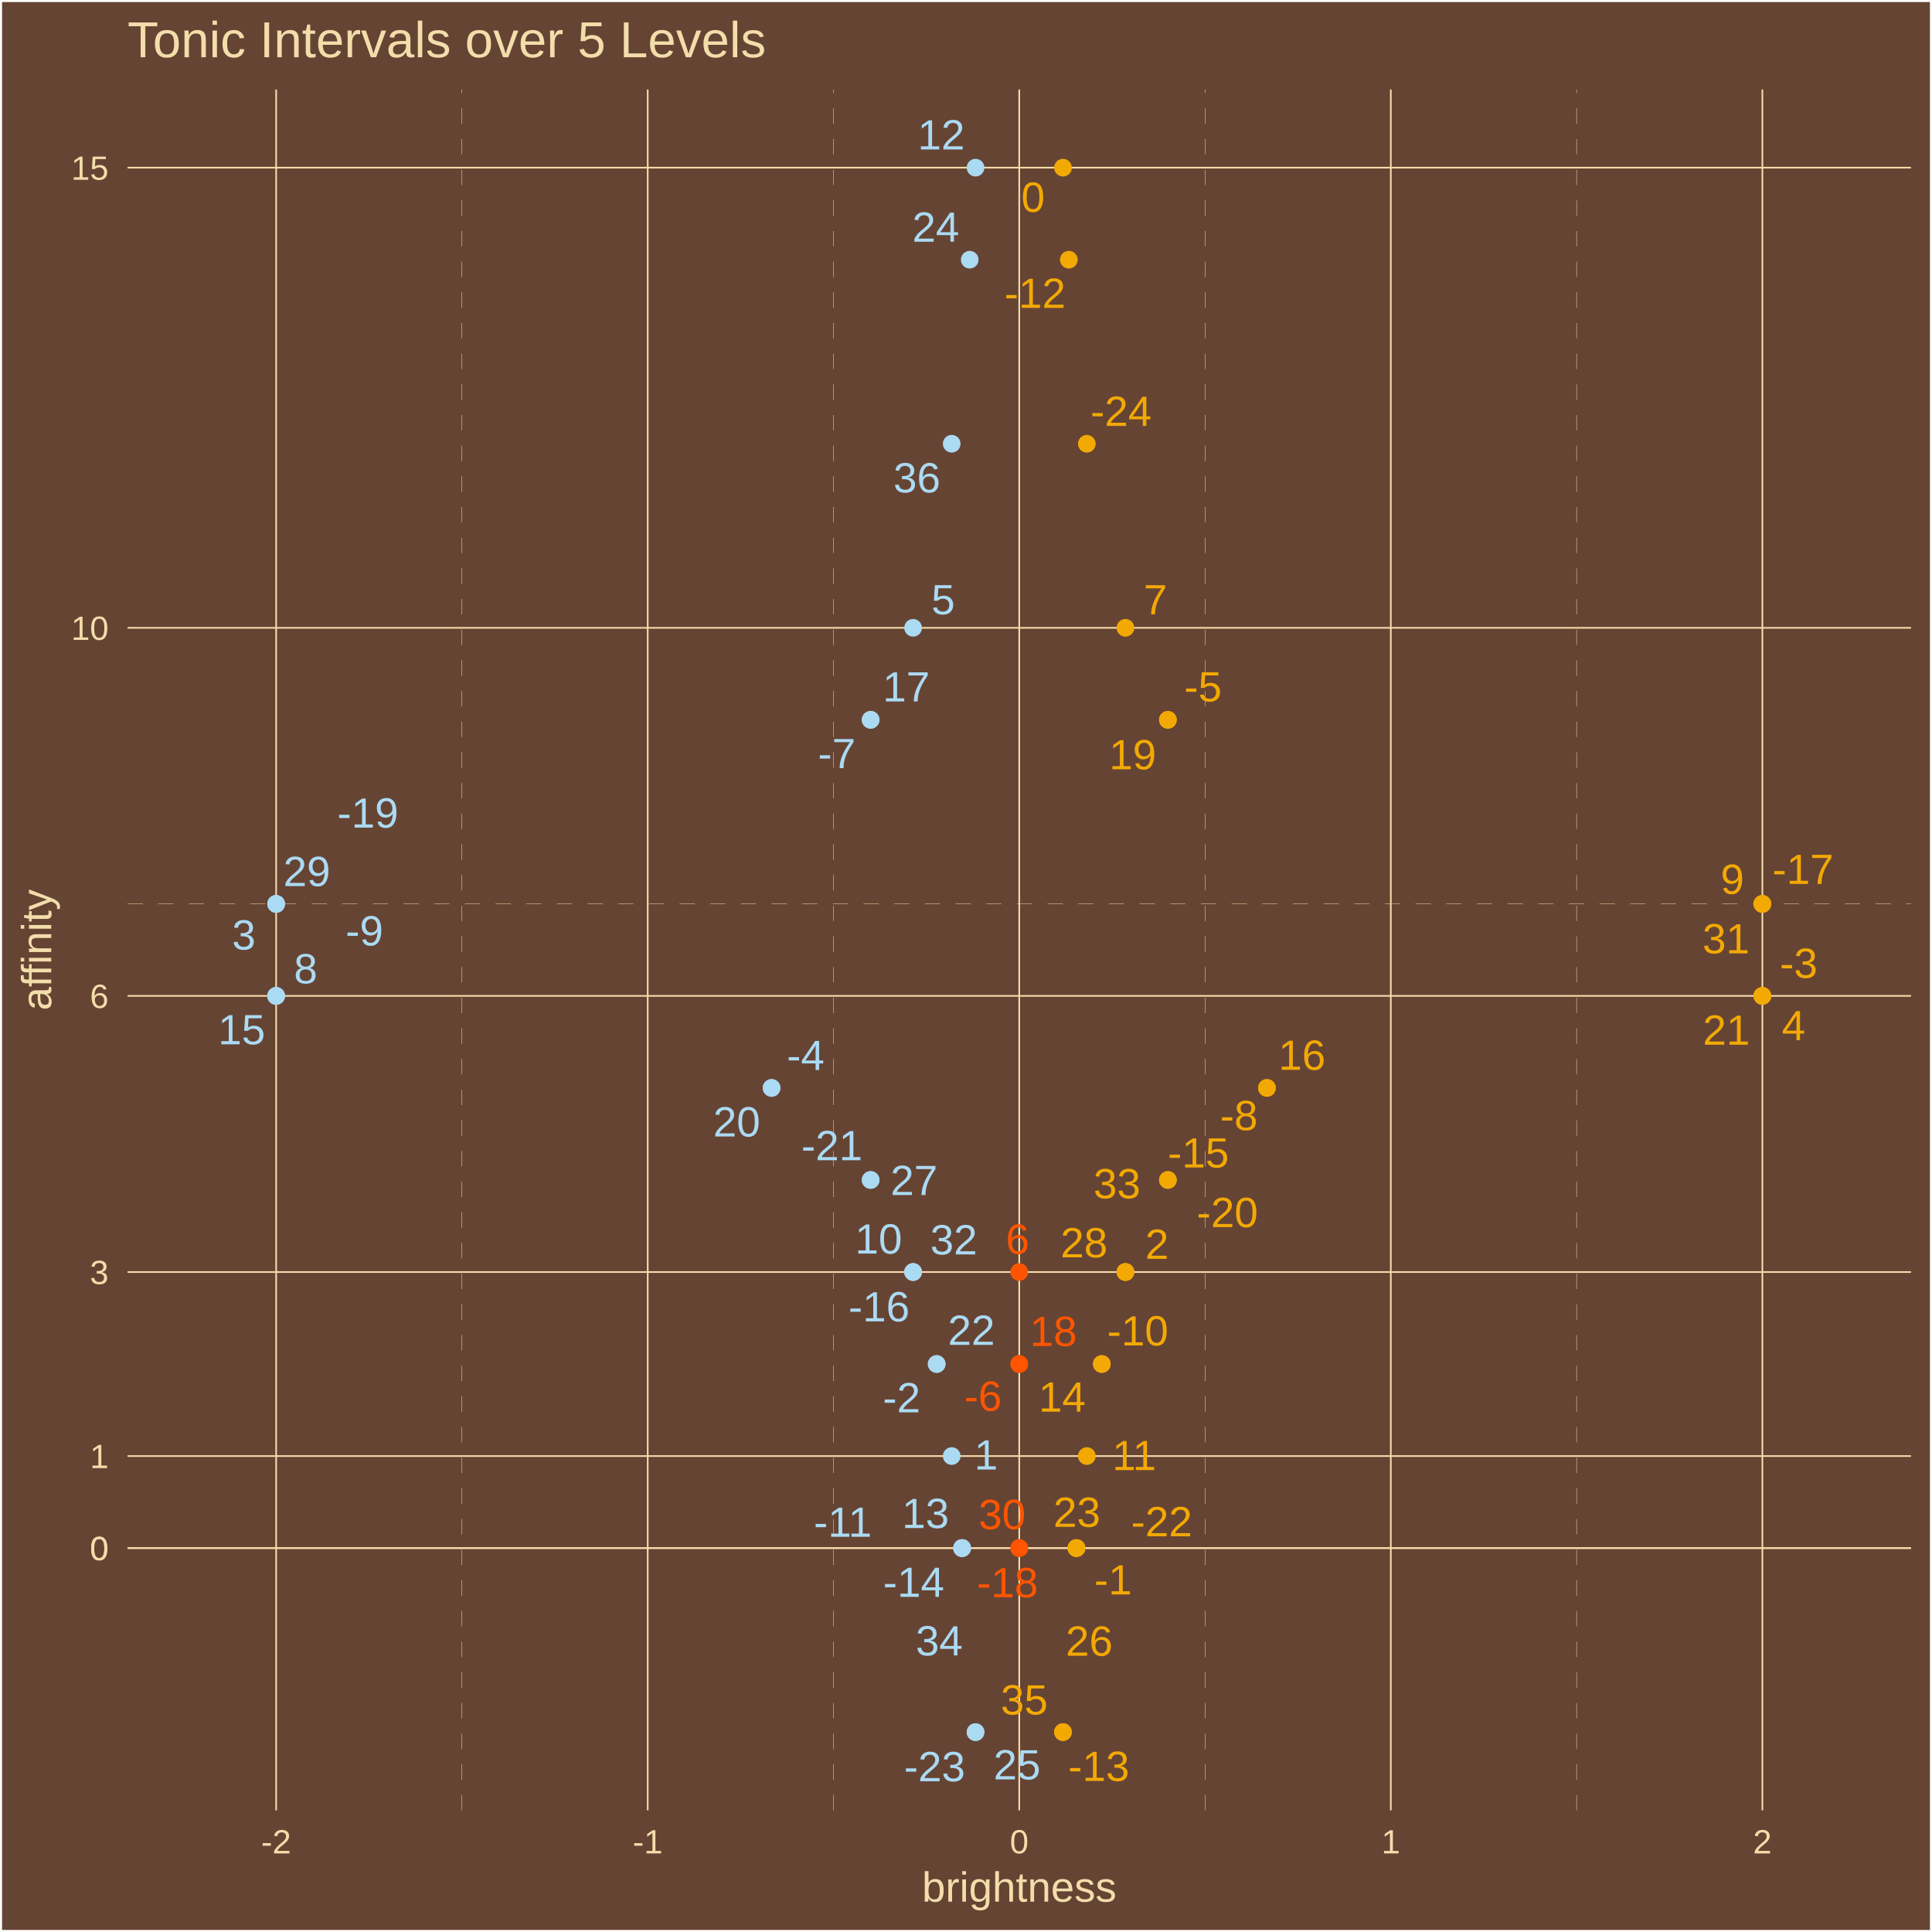
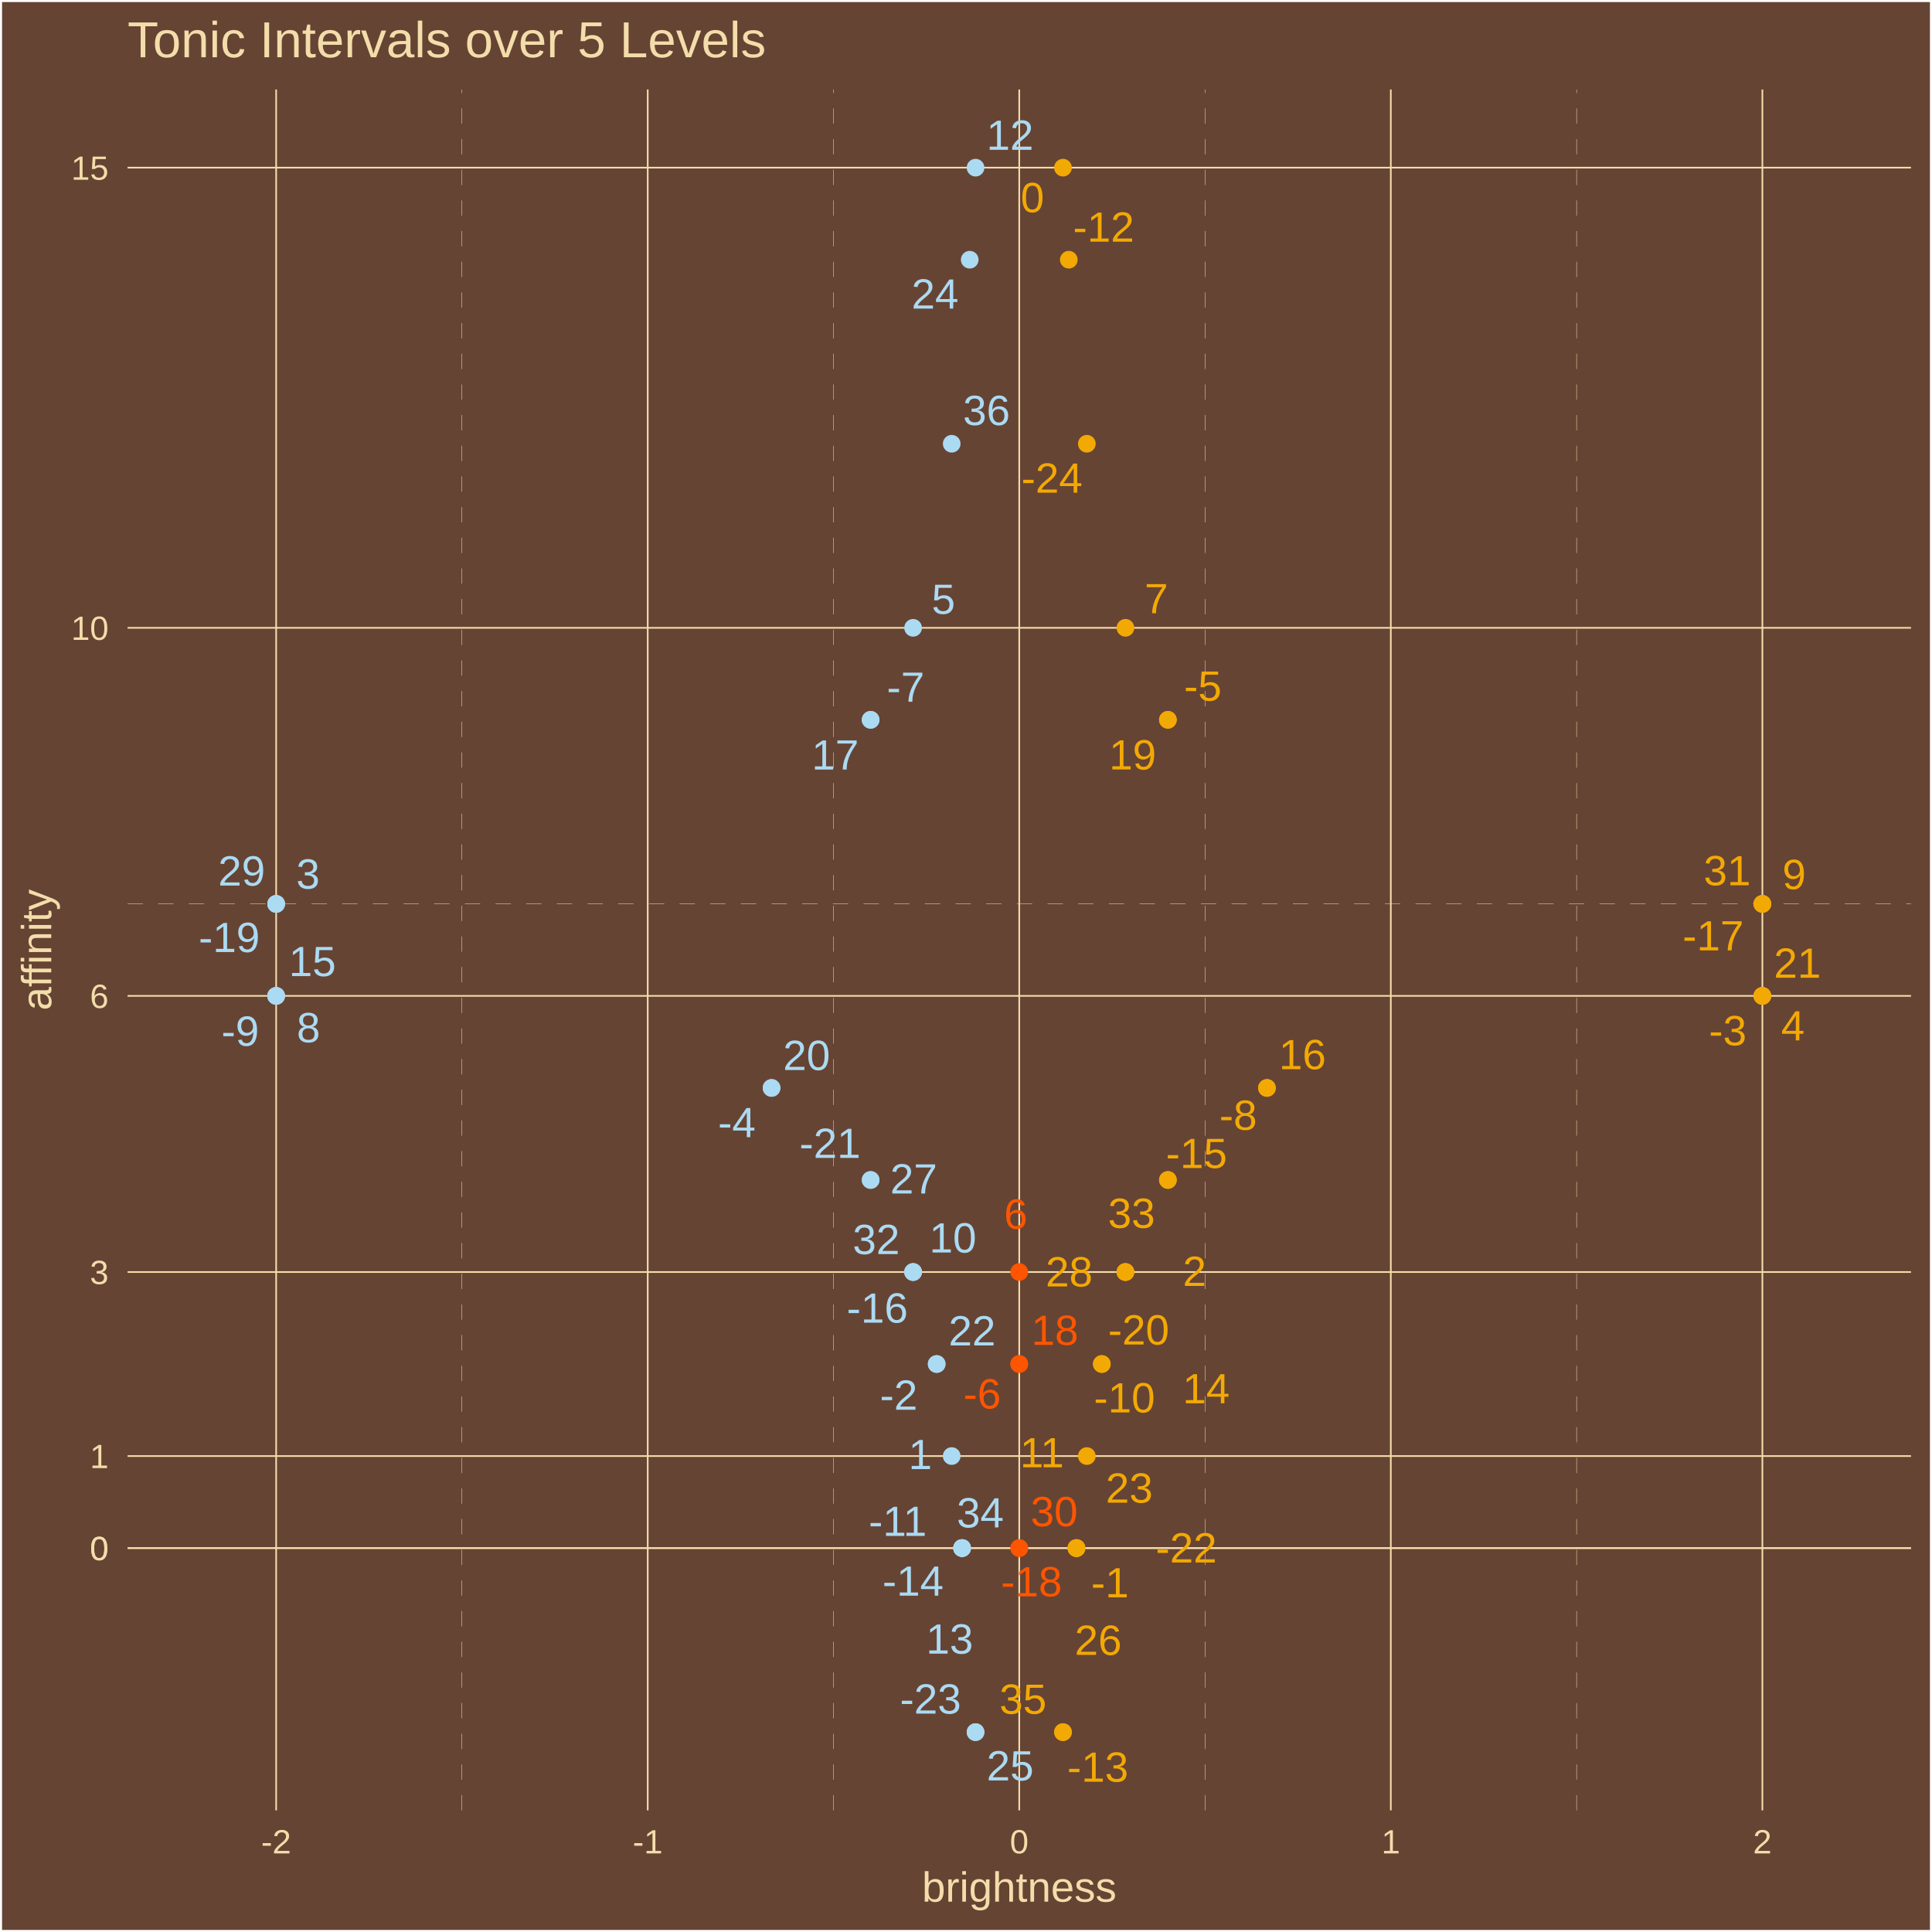
<svg xmlns="http://www.w3.org/2000/svg" class="svglite" width="504.00pt" height="504.00pt" viewBox="0 0 504.00 504.00">
  <defs>
    <style type="text/css">
    .svglite line, .svglite polyline, .svglite polygon, .svglite path, .svglite rect, .svglite circle {
      fill: none;
      stroke: #000000;
      stroke-linecap: round;
      stroke-linejoin: round;
      stroke-miterlimit: 10.00;
    }
    .svglite text {
      white-space: pre;
    }
  </style>
  </defs>
  <rect width="100%" height="100%" style="stroke: none; fill: #664433;" />
  <defs>
    <clipPath id="cpMC4wMHw1MDQuMDB8MC4wMHw1MDQuMDA=">
      <rect x="0.00" y="0.00" width="504.00" height="504.00" />
    </clipPath>
  </defs>
  <g clip-path="url(#cpMC4wMHw1MDQuMDB8MC4wMHw1MDQuMDA=)">
    <rect x="0.00" y="0" width="504.00" height="504.00" style="stroke-width: 1.07; stroke: #FFFFFF; fill: #664433;" />
  </g>
  <defs>
    <clipPath id="cpMzMuMjd8NDk4LjUyfDIzLjM0fDQ3Mi4yNw==">
      <rect x="33.27" y="23.34" width="465.25" height="448.93" />
    </clipPath>
  </defs>
  <g clip-path="url(#cpMzMuMjd8NDk4LjUyfDIzLjM0fDQ3Mi4yNw==)">
    <rect x="33.27" y="23.34" width="465.25" height="448.93" style="stroke-width: 1.07; stroke: none; fill: #664433;" />
    <polyline points="33.27,235.80 498.52,235.80 " style="stroke-width: 0.11; stroke: #F3DDAB; stroke-dasharray: 4.00,4.00; stroke-linecap: butt;" />
    <polyline points="120.50,472.27 120.50,23.34 " style="stroke-width: 0.11; stroke: #F3DDAB; stroke-dasharray: 4.00,4.00; stroke-linecap: butt;" />
    <polyline points="217.43,472.27 217.43,23.34 " style="stroke-width: 0.11; stroke: #F3DDAB; stroke-dasharray: 4.00,4.00; stroke-linecap: butt;" />
    <polyline points="314.36,472.27 314.36,23.34 " style="stroke-width: 0.11; stroke: #F3DDAB; stroke-dasharray: 4.00,4.00; stroke-linecap: butt;" />
    <polyline points="411.29,472.27 411.29,23.34 " style="stroke-width: 0.11; stroke: #F3DDAB; stroke-dasharray: 4.00,4.00; stroke-linecap: butt;" />
    <polyline points="33.27,403.85 498.52,403.85 " style="stroke-width: 0.43; stroke: #F3DDAB; stroke-linecap: butt;" />
    <polyline points="33.27,403.85 498.52,403.85 " style="stroke-width: 0.43; stroke: #F3DDAB; stroke-linecap: butt;" />
    <polyline points="33.27,379.84 498.52,379.84 " style="stroke-width: 0.43; stroke: #F3DDAB; stroke-linecap: butt;" />
    <polyline points="33.27,331.83 498.52,331.83 " style="stroke-width: 0.43; stroke: #F3DDAB; stroke-linecap: butt;" />
    <polyline points="33.27,259.80 498.52,259.80 " style="stroke-width: 0.43; stroke: #F3DDAB; stroke-linecap: butt;" />
    <polyline points="33.27,163.78 498.52,163.78 " style="stroke-width: 0.43; stroke: #F3DDAB; stroke-linecap: butt;" />
    <polyline points="33.27,43.74 498.52,43.74 " style="stroke-width: 0.43; stroke: #F3DDAB; stroke-linecap: butt;" />
    <polyline points="72.04,472.27 72.04,23.34 " style="stroke-width: 0.43; stroke: #F3DDAB; stroke-linecap: butt;" />
    <polyline points="168.97,472.27 168.97,23.34 " style="stroke-width: 0.43; stroke: #F3DDAB; stroke-linecap: butt;" />
    <polyline points="265.89,472.27 265.89,23.34 " style="stroke-width: 0.43; stroke: #F3DDAB; stroke-linecap: butt;" />
    <polyline points="362.82,472.27 362.82,23.34 " style="stroke-width: 0.43; stroke: #F3DDAB; stroke-linecap: butt;" />
    <polyline points="459.75,472.27 459.75,23.34 " style="stroke-width: 0.43; stroke: #F3DDAB; stroke-linecap: butt;" />
    <circle cx="283.52" cy="115.76" r="1.95" style="stroke-width: 0.71; stroke: #F3A904; fill: #F3A904;" />
    <circle cx="254.49" cy="451.86" r="1.95" style="stroke-width: 0.71; stroke: #ABDAF3; fill: #ABDAF3;" />
    <circle cx="280.81" cy="403.85" r="1.95" style="stroke-width: 0.71; stroke: #F3A904; fill: #F3A904;" />
    <circle cx="227.12" cy="307.82" r="1.95" style="stroke-width: 0.71; stroke: #ABDAF3; fill: #ABDAF3;" />
    <circle cx="293.59" cy="331.83" r="1.95" style="stroke-width: 0.71; stroke: #F3A904; fill: #F3A904;" />
    <circle cx="72.04" cy="235.80" r="1.95" style="stroke-width: 0.71; stroke: #ABDAF3; fill: #ABDAF3;" />
    <circle cx="265.89" cy="403.85" r="1.95" style="stroke-width: 0.71; stroke: #FF5500; fill: #FF5500;" />
    <circle cx="459.75" cy="235.80" r="1.95" style="stroke-width: 0.71; stroke: #F3A904; fill: #F3A904;" />
    <circle cx="238.20" cy="331.83" r="1.95" style="stroke-width: 0.71; stroke: #ABDAF3; fill: #ABDAF3;" />
    <circle cx="304.67" cy="307.82" r="1.95" style="stroke-width: 0.71; stroke: #F3A904; fill: #F3A904;" />
    <circle cx="250.98" cy="403.85" r="1.95" style="stroke-width: 0.71; stroke: #ABDAF3; fill: #ABDAF3;" />
    <circle cx="277.30" cy="451.86" r="1.95" style="stroke-width: 0.71; stroke: #F3A904; fill: #F3A904;" />
    <circle cx="278.82" cy="67.75" r="1.95" style="stroke-width: 0.71; stroke: #F3A904; fill: #F3A904;" />
    <circle cx="250.98" cy="403.85" r="1.95" style="stroke-width: 0.71; stroke: #ABDAF3; fill: #ABDAF3;" />
    <circle cx="287.43" cy="355.83" r="1.95" style="stroke-width: 0.71; stroke: #F3A904; fill: #F3A904;" />
    <circle cx="72.04" cy="259.80" r="1.95" style="stroke-width: 0.71; stroke: #ABDAF3; fill: #ABDAF3;" />
    <circle cx="330.51" cy="283.81" r="1.95" style="stroke-width: 0.71; stroke: #F3A904; fill: #F3A904;" />
    <circle cx="227.12" cy="187.78" r="1.95" style="stroke-width: 0.71; stroke: #ABDAF3; fill: #ABDAF3;" />
    <circle cx="265.89" cy="355.83" r="1.95" style="stroke-width: 0.71; stroke: #FF5500; fill: #FF5500;" />
    <circle cx="304.67" cy="187.78" r="1.95" style="stroke-width: 0.71; stroke: #F3A904; fill: #F3A904;" />
    <circle cx="201.28" cy="283.81" r="1.95" style="stroke-width: 0.71; stroke: #ABDAF3; fill: #ABDAF3;" />
    <circle cx="459.75" cy="259.80" r="1.95" style="stroke-width: 0.71; stroke: #F3A904; fill: #F3A904;" />
    <circle cx="244.35" cy="355.83" r="1.95" style="stroke-width: 0.71; stroke: #ABDAF3; fill: #ABDAF3;" />
    <circle cx="280.81" cy="403.85" r="1.95" style="stroke-width: 0.71; stroke: #F3A904; fill: #F3A904;" />
    <circle cx="277.30" cy="43.74" r="1.95" style="stroke-width: 0.71; stroke: #F3A904; fill: #F3A904;" />
    <circle cx="248.27" cy="379.84" r="1.95" style="stroke-width: 0.71; stroke: #ABDAF3; fill: #ABDAF3;" />
    <circle cx="293.59" cy="331.83" r="1.95" style="stroke-width: 0.71; stroke: #F3A904; fill: #F3A904;" />
    <circle cx="72.04" cy="235.80" r="1.95" style="stroke-width: 0.71; stroke: #ABDAF3; fill: #ABDAF3;" />
    <circle cx="459.75" cy="259.80" r="1.95" style="stroke-width: 0.71; stroke: #F3A904; fill: #F3A904;" />
    <circle cx="238.20" cy="163.78" r="1.95" style="stroke-width: 0.71; stroke: #ABDAF3; fill: #ABDAF3;" />
    <circle cx="265.89" cy="331.83" r="1.95" style="stroke-width: 0.71; stroke: #FF5500; fill: #FF5500;" />
    <circle cx="293.59" cy="163.78" r="1.95" style="stroke-width: 0.71; stroke: #F3A904; fill: #F3A904;" />
    <circle cx="72.04" cy="259.80" r="1.95" style="stroke-width: 0.71; stroke: #ABDAF3; fill: #ABDAF3;" />
    <circle cx="459.75" cy="235.80" r="1.95" style="stroke-width: 0.71; stroke: #F3A904; fill: #F3A904;" />
    <circle cx="238.20" cy="331.83" r="1.95" style="stroke-width: 0.71; stroke: #ABDAF3; fill: #ABDAF3;" />
    <circle cx="283.52" cy="379.84" r="1.95" style="stroke-width: 0.71; stroke: #F3A904; fill: #F3A904;" />
    <circle cx="254.49" cy="43.74" r="1.95" style="stroke-width: 0.71; stroke: #ABDAF3; fill: #ABDAF3;" />
    <circle cx="250.98" cy="403.85" r="1.95" style="stroke-width: 0.71; stroke: #ABDAF3; fill: #ABDAF3;" />
    <circle cx="287.43" cy="355.83" r="1.95" style="stroke-width: 0.71; stroke: #F3A904; fill: #F3A904;" />
    <circle cx="72.04" cy="259.80" r="1.95" style="stroke-width: 0.71; stroke: #ABDAF3; fill: #ABDAF3;" />
    <circle cx="330.51" cy="283.81" r="1.95" style="stroke-width: 0.71; stroke: #F3A904; fill: #F3A904;" />
    <circle cx="227.12" cy="187.78" r="1.95" style="stroke-width: 0.71; stroke: #ABDAF3; fill: #ABDAF3;" />
    <circle cx="265.89" cy="355.83" r="1.95" style="stroke-width: 0.71; stroke: #FF5500; fill: #FF5500;" />
    <circle cx="304.67" cy="187.78" r="1.95" style="stroke-width: 0.71; stroke: #F3A904; fill: #F3A904;" />
    <circle cx="201.28" cy="283.81" r="1.95" style="stroke-width: 0.71; stroke: #ABDAF3; fill: #ABDAF3;" />
    <circle cx="459.75" cy="259.80" r="1.95" style="stroke-width: 0.71; stroke: #F3A904; fill: #F3A904;" />
    <circle cx="244.35" cy="355.83" r="1.95" style="stroke-width: 0.71; stroke: #ABDAF3; fill: #ABDAF3;" />
    <circle cx="280.81" cy="403.85" r="1.95" style="stroke-width: 0.71; stroke: #F3A904; fill: #F3A904;" />
    <circle cx="252.97" cy="67.75" r="1.95" style="stroke-width: 0.71; stroke: #ABDAF3; fill: #ABDAF3;" />
    <circle cx="254.49" cy="451.86" r="1.95" style="stroke-width: 0.71; stroke: #ABDAF3; fill: #ABDAF3;" />
    <circle cx="280.81" cy="403.85" r="1.95" style="stroke-width: 0.71; stroke: #F3A904; fill: #F3A904;" />
    <circle cx="227.12" cy="307.82" r="1.95" style="stroke-width: 0.71; stroke: #ABDAF3; fill: #ABDAF3;" />
    <circle cx="293.59" cy="331.83" r="1.95" style="stroke-width: 0.71; stroke: #F3A904; fill: #F3A904;" />
    <circle cx="72.04" cy="235.80" r="1.95" style="stroke-width: 0.71; stroke: #ABDAF3; fill: #ABDAF3;" />
    <circle cx="265.89" cy="403.85" r="1.95" style="stroke-width: 0.71; stroke: #FF5500; fill: #FF5500;" />
    <circle cx="459.75" cy="235.80" r="1.95" style="stroke-width: 0.71; stroke: #F3A904; fill: #F3A904;" />
    <circle cx="238.20" cy="331.83" r="1.95" style="stroke-width: 0.71; stroke: #ABDAF3; fill: #ABDAF3;" />
    <circle cx="304.67" cy="307.82" r="1.95" style="stroke-width: 0.71; stroke: #F3A904; fill: #F3A904;" />
    <circle cx="250.98" cy="403.85" r="1.95" style="stroke-width: 0.71; stroke: #ABDAF3; fill: #ABDAF3;" />
    <circle cx="277.30" cy="451.86" r="1.95" style="stroke-width: 0.71; stroke: #F3A904; fill: #F3A904;" />
    <circle cx="248.27" cy="115.76" r="1.95" style="stroke-width: 0.71; stroke: #ABDAF3; fill: #ABDAF3;" />
-     <line x1="293.28" y1="397.57" x2="281.82" y2="403.34" style="stroke-width: 1.07; stroke: none;" />
-     <line x1="310.42" y1="317.07" x2="294.43" y2="331.08" style="stroke-width: 1.07; stroke: none;" />
-     <line x1="86.19" y1="212.95" x2="72.62" y2="234.85" style="stroke-width: 1.07; stroke: none;" />
-     <line x1="229.63" y1="397.23" x2="249.90" y2="403.51" style="stroke-width: 1.07; stroke: none;" />
-     <line x1="88.36" y1="243.63" x2="72.83" y2="259.02" style="stroke-width: 1.07; stroke: none;" />
-     <line x1="284.09" y1="422.21" x2="281.00" y2="404.93" style="stroke-width: 1.07; stroke: none;" />
-     <line x1="245.28" y1="422.13" x2="250.65" y2="404.90" style="stroke-width: 1.07; stroke: none;" />
-     <text x="292.46" y="111.11" text-anchor="middle" style="font-size: 11.04px;fill: #F3A904; font-family: &quot;Arial&quot;;" textLength="15.94px" lengthAdjust="spacingAndGlyphs">-24</text>
-     <text x="243.81" y="464.67" text-anchor="middle" style="font-size: 11.04px;fill: #ABDAF3; font-family: &quot;Arial&quot;;" textLength="15.94px" lengthAdjust="spacingAndGlyphs">-23</text>
-     <text x="303.05" y="400.77" text-anchor="middle" style="font-size: 11.04px;fill: #F3A904; font-family: &quot;Arial&quot;;" textLength="15.94px" lengthAdjust="spacingAndGlyphs">-22</text>
-     <text x="217.03" y="302.67" text-anchor="middle" style="font-size: 11.04px;fill: #ABDAF3; font-family: &quot;Arial&quot;;" textLength="15.94px" lengthAdjust="spacingAndGlyphs">-21</text>
-     <text x="320.19" y="320.12" text-anchor="middle" style="font-size: 11.04px;fill: #F3A904; font-family: &quot;Arial&quot;;" textLength="15.94px" lengthAdjust="spacingAndGlyphs">-20</text>
-     <text x="95.96" y="215.90" text-anchor="middle" style="font-size: 11.04px;fill: #ABDAF3; font-family: &quot;Arial&quot;;" textLength="15.94px" lengthAdjust="spacingAndGlyphs">-19</text>
-     <text x="262.82" y="416.67" text-anchor="middle" style="font-size: 11.04px;fill: #FF5500; font-family: &quot;Arial&quot;;" textLength="15.94px" lengthAdjust="spacingAndGlyphs">-18</text>
-     <text x="470.34" y="230.59" text-anchor="middle" style="font-size: 11.04px;fill: #F3A904; font-family: &quot;Arial&quot;;" textLength="15.94px" lengthAdjust="spacingAndGlyphs">-17</text>
-     <text x="229.32" y="344.70" text-anchor="middle" style="font-size: 11.04px;fill: #ABDAF3; font-family: &quot;Arial&quot;;" textLength="15.94px" lengthAdjust="spacingAndGlyphs">-16</text>
-     <text x="312.62" y="304.57" text-anchor="middle" style="font-size: 11.04px;fill: #F3A904; font-family: &quot;Arial&quot;;" textLength="15.94px" lengthAdjust="spacingAndGlyphs">-15</text>
-     <text x="238.36" y="416.57" text-anchor="middle" style="font-size: 11.04px;fill: #ABDAF3; font-family: &quot;Arial&quot;;" textLength="15.94px" lengthAdjust="spacingAndGlyphs">-14</text>
-     <text x="286.64" y="464.59" text-anchor="middle" style="font-size: 11.04px;fill: #F3A904; font-family: &quot;Arial&quot;;" textLength="15.94px" lengthAdjust="spacingAndGlyphs">-13</text>
-     <text x="270.00" y="80.31" text-anchor="middle" style="font-size: 11.04px;fill: #F3A904; font-family: &quot;Arial&quot;;" textLength="15.94px" lengthAdjust="spacingAndGlyphs">-12</text>
-     <text x="219.86" y="400.90" text-anchor="middle" style="font-size: 11.04px;fill: #ABDAF3; font-family: &quot;Arial&quot;;" textLength="15.94px" lengthAdjust="spacingAndGlyphs">-11</text>
-     <text x="296.80" y="350.99" text-anchor="middle" style="font-size: 11.04px;fill: #F3A904; font-family: &quot;Arial&quot;;" textLength="15.94px" lengthAdjust="spacingAndGlyphs">-10</text>
-     <text x="95.07" y="246.64" text-anchor="middle" style="font-size: 11.04px;fill: #ABDAF3; font-family: &quot;Arial&quot;;" textLength="9.81px" lengthAdjust="spacingAndGlyphs">-9</text>
-     <text x="323.20" y="294.82" text-anchor="middle" style="font-size: 11.04px;fill: #F3A904; font-family: &quot;Arial&quot;;" textLength="9.81px" lengthAdjust="spacingAndGlyphs">-8</text>
-     <text x="218.29" y="200.39" text-anchor="middle" style="font-size: 11.04px;fill: #ABDAF3; font-family: &quot;Arial&quot;;" textLength="9.81px" lengthAdjust="spacingAndGlyphs">-7</text>
-     <text x="256.44" y="368.04" text-anchor="middle" style="font-size: 11.04px;fill: #FF5500; font-family: &quot;Arial&quot;;" textLength="9.81px" lengthAdjust="spacingAndGlyphs">-6</text>
-     <text x="313.82" y="182.98" text-anchor="middle" style="font-size: 11.04px;fill: #F3A904; font-family: &quot;Arial&quot;;" textLength="9.81px" lengthAdjust="spacingAndGlyphs">-5</text>
-     <text x="210.17" y="279.13" text-anchor="middle" style="font-size: 11.04px;fill: #ABDAF3; font-family: &quot;Arial&quot;;" textLength="9.81px" lengthAdjust="spacingAndGlyphs">-4</text>
-     <text x="469.22" y="255.10" text-anchor="middle" style="font-size: 11.04px;fill: #F3A904; font-family: &quot;Arial&quot;;" textLength="9.81px" lengthAdjust="spacingAndGlyphs">-3</text>
-     <text x="235.20" y="368.44" text-anchor="middle" style="font-size: 11.04px;fill: #ABDAF3; font-family: &quot;Arial&quot;;" textLength="9.81px" lengthAdjust="spacingAndGlyphs">-2</text>
-     <text x="290.37" y="415.94" text-anchor="middle" style="font-size: 11.04px;fill: #F3A904; font-family: &quot;Arial&quot;;" textLength="9.81px" lengthAdjust="spacingAndGlyphs">-1</text>
-     <text x="269.49" y="55.26" text-anchor="middle" style="font-size: 11.04px;fill: #F3A904; font-family: &quot;Arial&quot;;" textLength="6.13px" lengthAdjust="spacingAndGlyphs">0</text>
-     <text x="257.23" y="383.34" text-anchor="middle" style="font-size: 11.04px;fill: #ABDAF3; font-family: &quot;Arial&quot;;" textLength="6.13px" lengthAdjust="spacingAndGlyphs">1</text>
-     <text x="301.82" y="328.40" text-anchor="middle" style="font-size: 11.04px;fill: #F3A904; font-family: &quot;Arial&quot;;" textLength="6.13px" lengthAdjust="spacingAndGlyphs">2</text>
-     <text x="63.61" y="247.71" text-anchor="middle" style="font-size: 11.04px;fill: #ABDAF3; font-family: &quot;Arial&quot;;" textLength="6.13px" lengthAdjust="spacingAndGlyphs">3</text>
-     <text x="467.89" y="271.35" text-anchor="middle" style="font-size: 11.04px;fill: #F3A904; font-family: &quot;Arial&quot;;" textLength="6.13px" lengthAdjust="spacingAndGlyphs">4</text>
-     <text x="246.04" y="160.24" text-anchor="middle" style="font-size: 11.04px;fill: #ABDAF3; font-family: &quot;Arial&quot;;" textLength="6.13px" lengthAdjust="spacingAndGlyphs">5</text>
-     <text x="265.45" y="327.09" text-anchor="middle" style="font-size: 11.04px;fill: #FF5500; font-family: &quot;Arial&quot;;" textLength="6.13px" lengthAdjust="spacingAndGlyphs">6</text>
-     <text x="301.40" y="160.26" text-anchor="middle" style="font-size: 11.04px;fill: #F3A904; font-family: &quot;Arial&quot;;" textLength="6.13px" lengthAdjust="spacingAndGlyphs">7</text>
-     <text x="79.74" y="256.53" text-anchor="middle" style="font-size: 11.04px;fill: #ABDAF3; font-family: &quot;Arial&quot;;" textLength="6.13px" lengthAdjust="spacingAndGlyphs">8</text>
-     <text x="451.92" y="233.19" text-anchor="middle" style="font-size: 11.04px;fill: #F3A904; font-family: &quot;Arial&quot;;" textLength="6.13px" lengthAdjust="spacingAndGlyphs">9</text>
-     <text x="229.19" y="327.02" text-anchor="middle" style="font-size: 11.04px;fill: #ABDAF3; font-family: &quot;Arial&quot;;" textLength="12.27px" lengthAdjust="spacingAndGlyphs">10</text>
-     <text x="295.88" y="383.50" text-anchor="middle" style="font-size: 11.04px;fill: #F3A904; font-family: &quot;Arial&quot;;" textLength="12.27px" lengthAdjust="spacingAndGlyphs">11</text>
-     <text x="245.54" y="38.99" text-anchor="middle" style="font-size: 11.04px;fill: #ABDAF3; font-family: &quot;Arial&quot;;" textLength="12.27px" lengthAdjust="spacingAndGlyphs">12</text>
-     <text x="241.44" y="398.62" text-anchor="middle" style="font-size: 11.04px;fill: #ABDAF3; font-family: &quot;Arial&quot;;" textLength="12.27px" lengthAdjust="spacingAndGlyphs">13</text>
-     <text x="277.08" y="368.25" text-anchor="middle" style="font-size: 11.04px;fill: #F3A904; font-family: &quot;Arial&quot;;" textLength="12.27px" lengthAdjust="spacingAndGlyphs">14</text>
-     <text x="63.04" y="272.42" text-anchor="middle" style="font-size: 11.04px;fill: #ABDAF3; font-family: &quot;Arial&quot;;" textLength="12.27px" lengthAdjust="spacingAndGlyphs">15</text>
-     <text x="339.65" y="279.08" text-anchor="middle" style="font-size: 11.04px;fill: #F3A904; font-family: &quot;Arial&quot;;" textLength="12.27px" lengthAdjust="spacingAndGlyphs">16</text>
-     <text x="236.41" y="182.99" text-anchor="middle" style="font-size: 11.04px;fill: #ABDAF3; font-family: &quot;Arial&quot;;" textLength="12.27px" lengthAdjust="spacingAndGlyphs">17</text>
-     <text x="274.81" y="351.13" text-anchor="middle" style="font-size: 11.04px;fill: #FF5500; font-family: &quot;Arial&quot;;" textLength="12.27px" lengthAdjust="spacingAndGlyphs">18</text>
-     <text x="295.49" y="200.69" text-anchor="middle" style="font-size: 11.04px;fill: #F3A904; font-family: &quot;Arial&quot;;" textLength="12.27px" lengthAdjust="spacingAndGlyphs">19</text>
-     <text x="192.18" y="296.48" text-anchor="middle" style="font-size: 11.04px;fill: #ABDAF3; font-family: &quot;Arial&quot;;" textLength="12.27px" lengthAdjust="spacingAndGlyphs">20</text>
-     <text x="450.34" y="272.53" text-anchor="middle" style="font-size: 11.04px;fill: #F3A904; font-family: &quot;Arial&quot;;" textLength="12.27px" lengthAdjust="spacingAndGlyphs">21</text>
-     <text x="253.40" y="350.84" text-anchor="middle" style="font-size: 11.04px;fill: #ABDAF3; font-family: &quot;Arial&quot;;" textLength="12.27px" lengthAdjust="spacingAndGlyphs">22</text>
-     <text x="280.92" y="398.31" text-anchor="middle" style="font-size: 11.04px;fill: #F3A904; font-family: &quot;Arial&quot;;" textLength="12.27px" lengthAdjust="spacingAndGlyphs">23</text>
-     <text x="244.11" y="63.06" text-anchor="middle" style="font-size: 11.04px;fill: #ABDAF3; font-family: &quot;Arial&quot;;" textLength="12.27px" lengthAdjust="spacingAndGlyphs">24</text>
-     <text x="265.31" y="464.19" text-anchor="middle" style="font-size: 11.04px;fill: #ABDAF3; font-family: &quot;Arial&quot;;" textLength="12.27px" lengthAdjust="spacingAndGlyphs">25</text>
-     <text x="284.14" y="431.93" text-anchor="middle" style="font-size: 11.04px;fill: #F3A904; font-family: &quot;Arial&quot;;" textLength="12.27px" lengthAdjust="spacingAndGlyphs">26</text>
-     <text x="238.44" y="311.76" text-anchor="middle" style="font-size: 11.04px;fill: #ABDAF3; font-family: &quot;Arial&quot;;" textLength="12.27px" lengthAdjust="spacingAndGlyphs">27</text>
-     <text x="282.79" y="328.01" text-anchor="middle" style="font-size: 11.04px;fill: #F3A904; font-family: &quot;Arial&quot;;" textLength="12.27px" lengthAdjust="spacingAndGlyphs">28</text>
-     <text x="80.04" y="231.15" text-anchor="middle" style="font-size: 11.04px;fill: #ABDAF3; font-family: &quot;Arial&quot;;" textLength="12.27px" lengthAdjust="spacingAndGlyphs">29</text>
-     <text x="261.41" y="398.91" text-anchor="middle" style="font-size: 11.04px;fill: #FF5500; font-family: &quot;Arial&quot;;" textLength="12.27px" lengthAdjust="spacingAndGlyphs">30</text>
-     <text x="450.26" y="248.70" text-anchor="middle" style="font-size: 11.04px;fill: #F3A904; font-family: &quot;Arial&quot;;" textLength="12.27px" lengthAdjust="spacingAndGlyphs">31</text>
-     <text x="248.80" y="327.24" text-anchor="middle" style="font-size: 11.04px;fill: #ABDAF3; font-family: &quot;Arial&quot;;" textLength="12.27px" lengthAdjust="spacingAndGlyphs">32</text>
-     <text x="291.39" y="312.60" text-anchor="middle" style="font-size: 11.04px;fill: #F3A904; font-family: &quot;Arial&quot;;" textLength="12.27px" lengthAdjust="spacingAndGlyphs">33</text>
-     <text x="245.01" y="431.85" text-anchor="middle" style="font-size: 11.04px;fill: #ABDAF3; font-family: &quot;Arial&quot;;" textLength="12.27px" lengthAdjust="spacingAndGlyphs">34</text>
-     <text x="267.20" y="447.26" text-anchor="middle" style="font-size: 11.04px;fill: #F3A904; font-family: &quot;Arial&quot;;" textLength="12.27px" lengthAdjust="spacingAndGlyphs">35</text>
-     <text x="239.19" y="128.46" text-anchor="middle" style="font-size: 11.04px;fill: #ABDAF3; font-family: &quot;Arial&quot;;" textLength="12.27px" lengthAdjust="spacingAndGlyphs">36</text>
+     <line x1="299.70" y1="403.65" x2="281.95" y2="403.83" style="stroke-width: 1.07; stroke: none;" />
+     <line x1="296.83" y1="341.04" x2="293.95" y2="332.87" style="stroke-width: 1.07; stroke: none;" />
+     <line x1="243.96" y1="398.42" x2="250.09" y2="403.16" style="stroke-width: 1.07; stroke: none;" />
+     <line x1="306.75" y1="331.52" x2="294.73" y2="331.80" style="stroke-width: 1.07; stroke: none;" />
+     <line x1="264.98" y1="322.35" x2="265.79" y2="330.73" style="stroke-width: 1.07; stroke: none;" />
+     <line x1="247.78" y1="421.67" x2="250.79" y2="404.93" style="stroke-width: 1.07; stroke: none;" />
+     <line x1="306.72" y1="361.82" x2="288.52" y2="356.17" style="stroke-width: 1.07; stroke: none;" />
+     <line x1="292.14" y1="393.81" x2="281.65" y2="403.10" style="stroke-width: 1.07; stroke: none;" />
+     <line x1="286.24" y1="422.00" x2="281.12" y2="404.90" style="stroke-width: 1.07; stroke: none;" />
+     <text x="274.42" y="128.53" text-anchor="middle" style="font-size: 11.04px;fill: #F3A904; font-family: &quot;Arial&quot;;" textLength="15.94px" lengthAdjust="spacingAndGlyphs">-24</text>
+     <text x="242.75" y="447.03" text-anchor="middle" style="font-size: 11.04px;fill: #ABDAF3; font-family: &quot;Arial&quot;;" textLength="15.94px" lengthAdjust="spacingAndGlyphs">-23</text>
+     <text x="309.47" y="407.61" text-anchor="middle" style="font-size: 11.04px;fill: #F3A904; font-family: &quot;Arial&quot;;" textLength="15.94px" lengthAdjust="spacingAndGlyphs">-22</text>
+     <text x="216.52" y="302.07" text-anchor="middle" style="font-size: 11.04px;fill: #ABDAF3; font-family: &quot;Arial&quot;;" textLength="15.94px" lengthAdjust="spacingAndGlyphs">-21</text>
+     <text x="297.03" y="350.75" text-anchor="middle" style="font-size: 11.04px;fill: #F3A904; font-family: &quot;Arial&quot;;" textLength="15.94px" lengthAdjust="spacingAndGlyphs">-20</text>
+     <text x="59.80" y="248.36" text-anchor="middle" style="font-size: 11.04px;fill: #ABDAF3; font-family: &quot;Arial&quot;;" textLength="15.94px" lengthAdjust="spacingAndGlyphs">-19</text>
+     <text x="269.09" y="416.44" text-anchor="middle" style="font-size: 11.04px;fill: #FF5500; font-family: &quot;Arial&quot;;" textLength="15.94px" lengthAdjust="spacingAndGlyphs">-18</text>
+     <text x="446.91" y="247.92" text-anchor="middle" style="font-size: 11.04px;fill: #F3A904; font-family: &quot;Arial&quot;;" textLength="15.94px" lengthAdjust="spacingAndGlyphs">-17</text>
+     <text x="228.87" y="345.04" text-anchor="middle" style="font-size: 11.04px;fill: #ABDAF3; font-family: &quot;Arial&quot;;" textLength="15.94px" lengthAdjust="spacingAndGlyphs">-16</text>
+     <text x="312.14" y="304.70" text-anchor="middle" style="font-size: 11.04px;fill: #F3A904; font-family: &quot;Arial&quot;;" textLength="15.94px" lengthAdjust="spacingAndGlyphs">-15</text>
+     <text x="238.18" y="416.26" text-anchor="middle" style="font-size: 11.04px;fill: #ABDAF3; font-family: &quot;Arial&quot;;" textLength="15.94px" lengthAdjust="spacingAndGlyphs">-14</text>
+     <text x="286.39" y="464.80" text-anchor="middle" style="font-size: 11.04px;fill: #F3A904; font-family: &quot;Arial&quot;;" textLength="15.94px" lengthAdjust="spacingAndGlyphs">-13</text>
+     <text x="287.91" y="63.05" text-anchor="middle" style="font-size: 11.04px;fill: #F3A904; font-family: &quot;Arial&quot;;" textLength="15.94px" lengthAdjust="spacingAndGlyphs">-12</text>
+     <text x="234.19" y="400.67" text-anchor="middle" style="font-size: 11.04px;fill: #ABDAF3; font-family: &quot;Arial&quot;;" textLength="15.94px" lengthAdjust="spacingAndGlyphs">-11</text>
+     <text x="293.33" y="368.46" text-anchor="middle" style="font-size: 11.04px;fill: #F3A904; font-family: &quot;Arial&quot;;" textLength="15.94px" lengthAdjust="spacingAndGlyphs">-10</text>
+     <text x="62.67" y="272.81" text-anchor="middle" style="font-size: 11.04px;fill: #ABDAF3; font-family: &quot;Arial&quot;;" textLength="9.81px" lengthAdjust="spacingAndGlyphs">-9</text>
+     <text x="323.00" y="294.74" text-anchor="middle" style="font-size: 11.04px;fill: #F3A904; font-family: &quot;Arial&quot;;" textLength="9.81px" lengthAdjust="spacingAndGlyphs">-8</text>
+     <text x="236.25" y="183.07" text-anchor="middle" style="font-size: 11.04px;fill: #ABDAF3; font-family: &quot;Arial&quot;;" textLength="9.81px" lengthAdjust="spacingAndGlyphs">-7</text>
+     <text x="256.20" y="367.44" text-anchor="middle" style="font-size: 11.04px;fill: #FF5500; font-family: &quot;Arial&quot;;" textLength="9.81px" lengthAdjust="spacingAndGlyphs">-6</text>
+     <text x="313.77" y="182.79" text-anchor="middle" style="font-size: 11.04px;fill: #F3A904; font-family: &quot;Arial&quot;;" textLength="9.81px" lengthAdjust="spacingAndGlyphs">-5</text>
+     <text x="192.22" y="296.65" text-anchor="middle" style="font-size: 11.04px;fill: #ABDAF3; font-family: &quot;Arial&quot;;" textLength="9.81px" lengthAdjust="spacingAndGlyphs">-4</text>
+     <text x="450.72" y="272.69" text-anchor="middle" style="font-size: 11.04px;fill: #F3A904; font-family: &quot;Arial&quot;;" textLength="9.81px" lengthAdjust="spacingAndGlyphs">-3</text>
+     <text x="234.45" y="367.76" text-anchor="middle" style="font-size: 11.04px;fill: #ABDAF3; font-family: &quot;Arial&quot;;" textLength="9.81px" lengthAdjust="spacingAndGlyphs">-2</text>
+     <text x="289.56" y="416.69" text-anchor="middle" style="font-size: 11.04px;fill: #F3A904; font-family: &quot;Arial&quot;;" textLength="9.81px" lengthAdjust="spacingAndGlyphs">-1</text>
+     <text x="269.32" y="55.36" text-anchor="middle" style="font-size: 11.04px;fill: #F3A904; font-family: &quot;Arial&quot;;" textLength="6.13px" lengthAdjust="spacingAndGlyphs">0</text>
+     <text x="240.06" y="383.24" text-anchor="middle" style="font-size: 11.04px;fill: #ABDAF3; font-family: &quot;Arial&quot;;" textLength="6.13px" lengthAdjust="spacingAndGlyphs">1</text>
+     <text x="311.62" y="335.47" text-anchor="middle" style="font-size: 11.04px;fill: #F3A904; font-family: &quot;Arial&quot;;" textLength="6.13px" lengthAdjust="spacingAndGlyphs">2</text>
+     <text x="80.35" y="231.82" text-anchor="middle" style="font-size: 11.04px;fill: #ABDAF3; font-family: &quot;Arial&quot;;" textLength="6.13px" lengthAdjust="spacingAndGlyphs">3</text>
+     <text x="467.71" y="271.41" text-anchor="middle" style="font-size: 11.04px;fill: #F3A904; font-family: &quot;Arial&quot;;" textLength="6.13px" lengthAdjust="spacingAndGlyphs">4</text>
+     <text x="246.11" y="160.13" text-anchor="middle" style="font-size: 11.04px;fill: #ABDAF3; font-family: &quot;Arial&quot;;" textLength="6.13px" lengthAdjust="spacingAndGlyphs">5</text>
+     <text x="264.98" y="320.55" text-anchor="middle" style="font-size: 11.04px;fill: #FF5500; font-family: &quot;Arial&quot;;" textLength="6.13px" lengthAdjust="spacingAndGlyphs">6</text>
+     <text x="301.65" y="159.98" text-anchor="middle" style="font-size: 11.04px;fill: #F3A904; font-family: &quot;Arial&quot;;" textLength="6.13px" lengthAdjust="spacingAndGlyphs">7</text>
+     <text x="80.47" y="271.89" text-anchor="middle" style="font-size: 11.04px;fill: #ABDAF3; font-family: &quot;Arial&quot;;" textLength="6.13px" lengthAdjust="spacingAndGlyphs">8</text>
+     <text x="468.04" y="231.94" text-anchor="middle" style="font-size: 11.04px;fill: #F3A904; font-family: &quot;Arial&quot;;" textLength="6.13px" lengthAdjust="spacingAndGlyphs">9</text>
+     <text x="248.57" y="326.74" text-anchor="middle" style="font-size: 11.04px;fill: #ABDAF3; font-family: &quot;Arial&quot;;" textLength="12.27px" lengthAdjust="spacingAndGlyphs">10</text>
+     <text x="271.82" y="382.77" text-anchor="middle" style="font-size: 11.04px;fill: #F3A904; font-family: &quot;Arial&quot;;" textLength="12.27px" lengthAdjust="spacingAndGlyphs">11</text>
+     <text x="263.48" y="39.08" text-anchor="middle" style="font-size: 11.04px;fill: #ABDAF3; font-family: &quot;Arial&quot;;" textLength="12.27px" lengthAdjust="spacingAndGlyphs">12</text>
+     <text x="247.73" y="431.38" text-anchor="middle" style="font-size: 11.04px;fill: #ABDAF3; font-family: &quot;Arial&quot;;" textLength="12.27px" lengthAdjust="spacingAndGlyphs">13</text>
+     <text x="314.66" y="366.08" text-anchor="middle" style="font-size: 11.04px;fill: #F3A904; font-family: &quot;Arial&quot;;" textLength="12.27px" lengthAdjust="spacingAndGlyphs">14</text>
+     <text x="81.49" y="254.64" text-anchor="middle" style="font-size: 11.04px;fill: #ABDAF3; font-family: &quot;Arial&quot;;" textLength="12.27px" lengthAdjust="spacingAndGlyphs">15</text>
+     <text x="339.77" y="278.92" text-anchor="middle" style="font-size: 11.04px;fill: #F3A904; font-family: &quot;Arial&quot;;" textLength="12.27px" lengthAdjust="spacingAndGlyphs">16</text>
+     <text x="217.88" y="200.75" text-anchor="middle" style="font-size: 11.04px;fill: #ABDAF3; font-family: &quot;Arial&quot;;" textLength="12.27px" lengthAdjust="spacingAndGlyphs">17</text>
+     <text x="275.19" y="350.84" text-anchor="middle" style="font-size: 11.04px;fill: #FF5500; font-family: &quot;Arial&quot;;" textLength="12.27px" lengthAdjust="spacingAndGlyphs">18</text>
+     <text x="295.47" y="200.73" text-anchor="middle" style="font-size: 11.04px;fill: #F3A904; font-family: &quot;Arial&quot;;" textLength="12.27px" lengthAdjust="spacingAndGlyphs">19</text>
+     <text x="210.40" y="279.13" text-anchor="middle" style="font-size: 11.04px;fill: #ABDAF3; font-family: &quot;Arial&quot;;" textLength="12.27px" lengthAdjust="spacingAndGlyphs">20</text>
+     <text x="468.88" y="255.06" text-anchor="middle" style="font-size: 11.04px;fill: #F3A904; font-family: &quot;Arial&quot;;" textLength="12.27px" lengthAdjust="spacingAndGlyphs">21</text>
+     <text x="253.59" y="350.99" text-anchor="middle" style="font-size: 11.04px;fill: #ABDAF3; font-family: &quot;Arial&quot;;" textLength="12.27px" lengthAdjust="spacingAndGlyphs">22</text>
+     <text x="294.59" y="392.01" text-anchor="middle" style="font-size: 11.04px;fill: #F3A904; font-family: &quot;Arial&quot;;" textLength="12.27px" lengthAdjust="spacingAndGlyphs">23</text>
+     <text x="243.92" y="80.51" text-anchor="middle" style="font-size: 11.04px;fill: #ABDAF3; font-family: &quot;Arial&quot;;" textLength="12.27px" lengthAdjust="spacingAndGlyphs">24</text>
+     <text x="263.51" y="464.46" text-anchor="middle" style="font-size: 11.04px;fill: #ABDAF3; font-family: &quot;Arial&quot;;" textLength="12.27px" lengthAdjust="spacingAndGlyphs">25</text>
+     <text x="286.48" y="431.71" text-anchor="middle" style="font-size: 11.04px;fill: #F3A904; font-family: &quot;Arial&quot;;" textLength="12.27px" lengthAdjust="spacingAndGlyphs">26</text>
+     <text x="238.35" y="311.35" text-anchor="middle" style="font-size: 11.04px;fill: #ABDAF3; font-family: &quot;Arial&quot;;" textLength="12.27px" lengthAdjust="spacingAndGlyphs">27</text>
+     <text x="278.91" y="335.60" text-anchor="middle" style="font-size: 11.04px;fill: #F3A904; font-family: &quot;Arial&quot;;" textLength="12.27px" lengthAdjust="spacingAndGlyphs">28</text>
+     <text x="63.03" y="231.02" text-anchor="middle" style="font-size: 11.04px;fill: #ABDAF3; font-family: &quot;Arial&quot;;" textLength="12.27px" lengthAdjust="spacingAndGlyphs">29</text>
+     <text x="275.00" y="398.15" text-anchor="middle" style="font-size: 11.04px;fill: #FF5500; font-family: &quot;Arial&quot;;" textLength="12.27px" lengthAdjust="spacingAndGlyphs">30</text>
+     <text x="450.57" y="230.94" text-anchor="middle" style="font-size: 11.04px;fill: #F3A904; font-family: &quot;Arial&quot;;" textLength="12.27px" lengthAdjust="spacingAndGlyphs">31</text>
+     <text x="228.58" y="327.16" text-anchor="middle" style="font-size: 11.04px;fill: #ABDAF3; font-family: &quot;Arial&quot;;" textLength="12.27px" lengthAdjust="spacingAndGlyphs">32</text>
+     <text x="295.18" y="320.32" text-anchor="middle" style="font-size: 11.04px;fill: #F3A904; font-family: &quot;Arial&quot;;" textLength="12.27px" lengthAdjust="spacingAndGlyphs">33</text>
+     <text x="255.72" y="398.46" text-anchor="middle" style="font-size: 11.04px;fill: #ABDAF3; font-family: &quot;Arial&quot;;" textLength="12.27px" lengthAdjust="spacingAndGlyphs">34</text>
+     <text x="266.87" y="447.08" text-anchor="middle" style="font-size: 11.04px;fill: #F3A904; font-family: &quot;Arial&quot;;" textLength="12.27px" lengthAdjust="spacingAndGlyphs">35</text>
+     <text x="257.35" y="110.89" text-anchor="middle" style="font-size: 11.04px;fill: #ABDAF3; font-family: &quot;Arial&quot;;" textLength="12.27px" lengthAdjust="spacingAndGlyphs">36</text>
  </g>
  <g clip-path="url(#cpMC4wMHw1MDQuMDB8MC4wMHw1MDQuMDA=)">
    <text x="28.34" y="407.00" text-anchor="end" style="font-size: 8.80px;fill: #F3DDAB; font-family: &quot;Arial&quot;;" textLength="4.90px" lengthAdjust="spacingAndGlyphs">0</text>
    <text x="28.34" y="407.00" text-anchor="end" style="font-size: 8.80px;fill: #F3DDAB; font-family: &quot;Arial&quot;;" textLength="4.90px" lengthAdjust="spacingAndGlyphs">0</text>
    <text x="28.34" y="382.99" text-anchor="end" style="font-size: 8.80px;fill: #F3DDAB; font-family: &quot;Arial&quot;;" textLength="4.90px" lengthAdjust="spacingAndGlyphs">1</text>
    <text x="28.34" y="334.98" text-anchor="end" style="font-size: 8.80px;fill: #F3DDAB; font-family: &quot;Arial&quot;;" textLength="4.90px" lengthAdjust="spacingAndGlyphs">3</text>
    <text x="28.34" y="262.96" text-anchor="end" style="font-size: 8.80px;fill: #F3DDAB; font-family: &quot;Arial&quot;;" textLength="4.90px" lengthAdjust="spacingAndGlyphs">6</text>
    <text x="28.34" y="166.93" text-anchor="end" style="font-size: 8.80px;fill: #F3DDAB; font-family: &quot;Arial&quot;;" textLength="9.79px" lengthAdjust="spacingAndGlyphs">10</text>
    <text x="28.34" y="46.90" text-anchor="end" style="font-size: 8.80px;fill: #F3DDAB; font-family: &quot;Arial&quot;;" textLength="9.79px" lengthAdjust="spacingAndGlyphs">15</text>
    <text x="72.04" y="483.50" text-anchor="middle" style="font-size: 8.80px;fill: #F3DDAB; font-family: &quot;Arial&quot;;" textLength="7.83px" lengthAdjust="spacingAndGlyphs">-2</text>
    <text x="168.97" y="483.50" text-anchor="middle" style="font-size: 8.80px;fill: #F3DDAB; font-family: &quot;Arial&quot;;" textLength="7.83px" lengthAdjust="spacingAndGlyphs">-1</text>
    <text x="265.89" y="483.50" text-anchor="middle" style="font-size: 8.80px;fill: #F3DDAB; font-family: &quot;Arial&quot;;" textLength="4.90px" lengthAdjust="spacingAndGlyphs">0</text>
    <text x="362.82" y="483.50" text-anchor="middle" style="font-size: 8.80px;fill: #F3DDAB; font-family: &quot;Arial&quot;;" textLength="4.90px" lengthAdjust="spacingAndGlyphs">1</text>
    <text x="459.75" y="483.50" text-anchor="middle" style="font-size: 8.80px;fill: #F3DDAB; font-family: &quot;Arial&quot;;" textLength="4.90px" lengthAdjust="spacingAndGlyphs">2</text>
    <text x="265.89" y="496.09" text-anchor="middle" style="font-size: 11.00px;fill: #F3DDAB; font-family: &quot;Arial&quot;;" textLength="50.76px" lengthAdjust="spacingAndGlyphs">brightness</text>
    <text transform="translate(13.37,247.80) rotate(-90)" text-anchor="middle" style="font-size: 11.00px;fill: #F3DDAB; font-family: &quot;Arial&quot;;" textLength="31.78px" lengthAdjust="spacingAndGlyphs">affinity</text>
    <text x="33.27" y="14.94" style="font-size: 13.20px;fill: #F3DDAB; font-family: &quot;Arial&quot;;" textLength="167.90px" lengthAdjust="spacingAndGlyphs">Tonic Intervals over 5 Levels</text>
  </g>
</svg>
